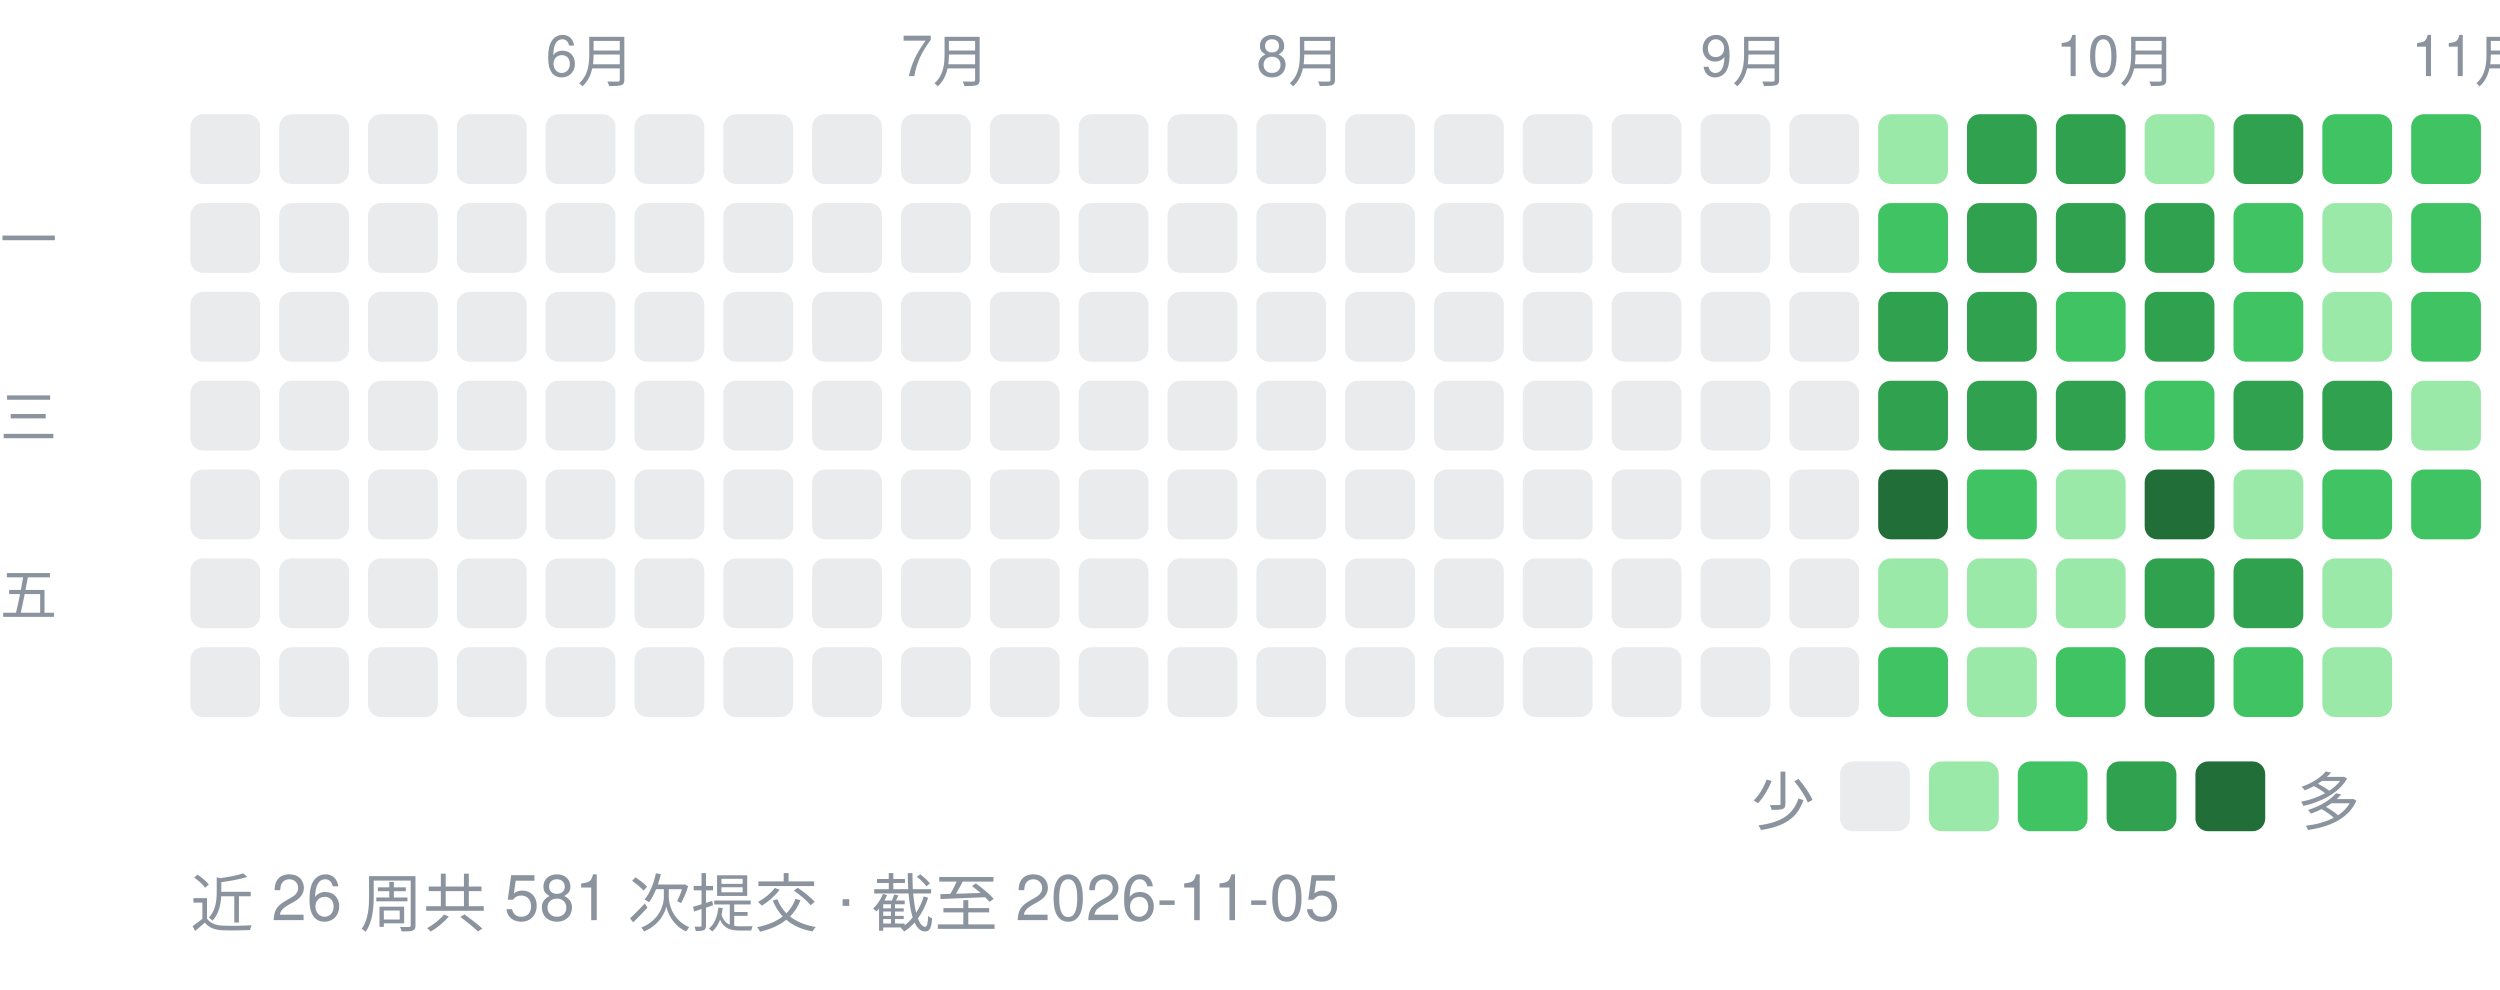
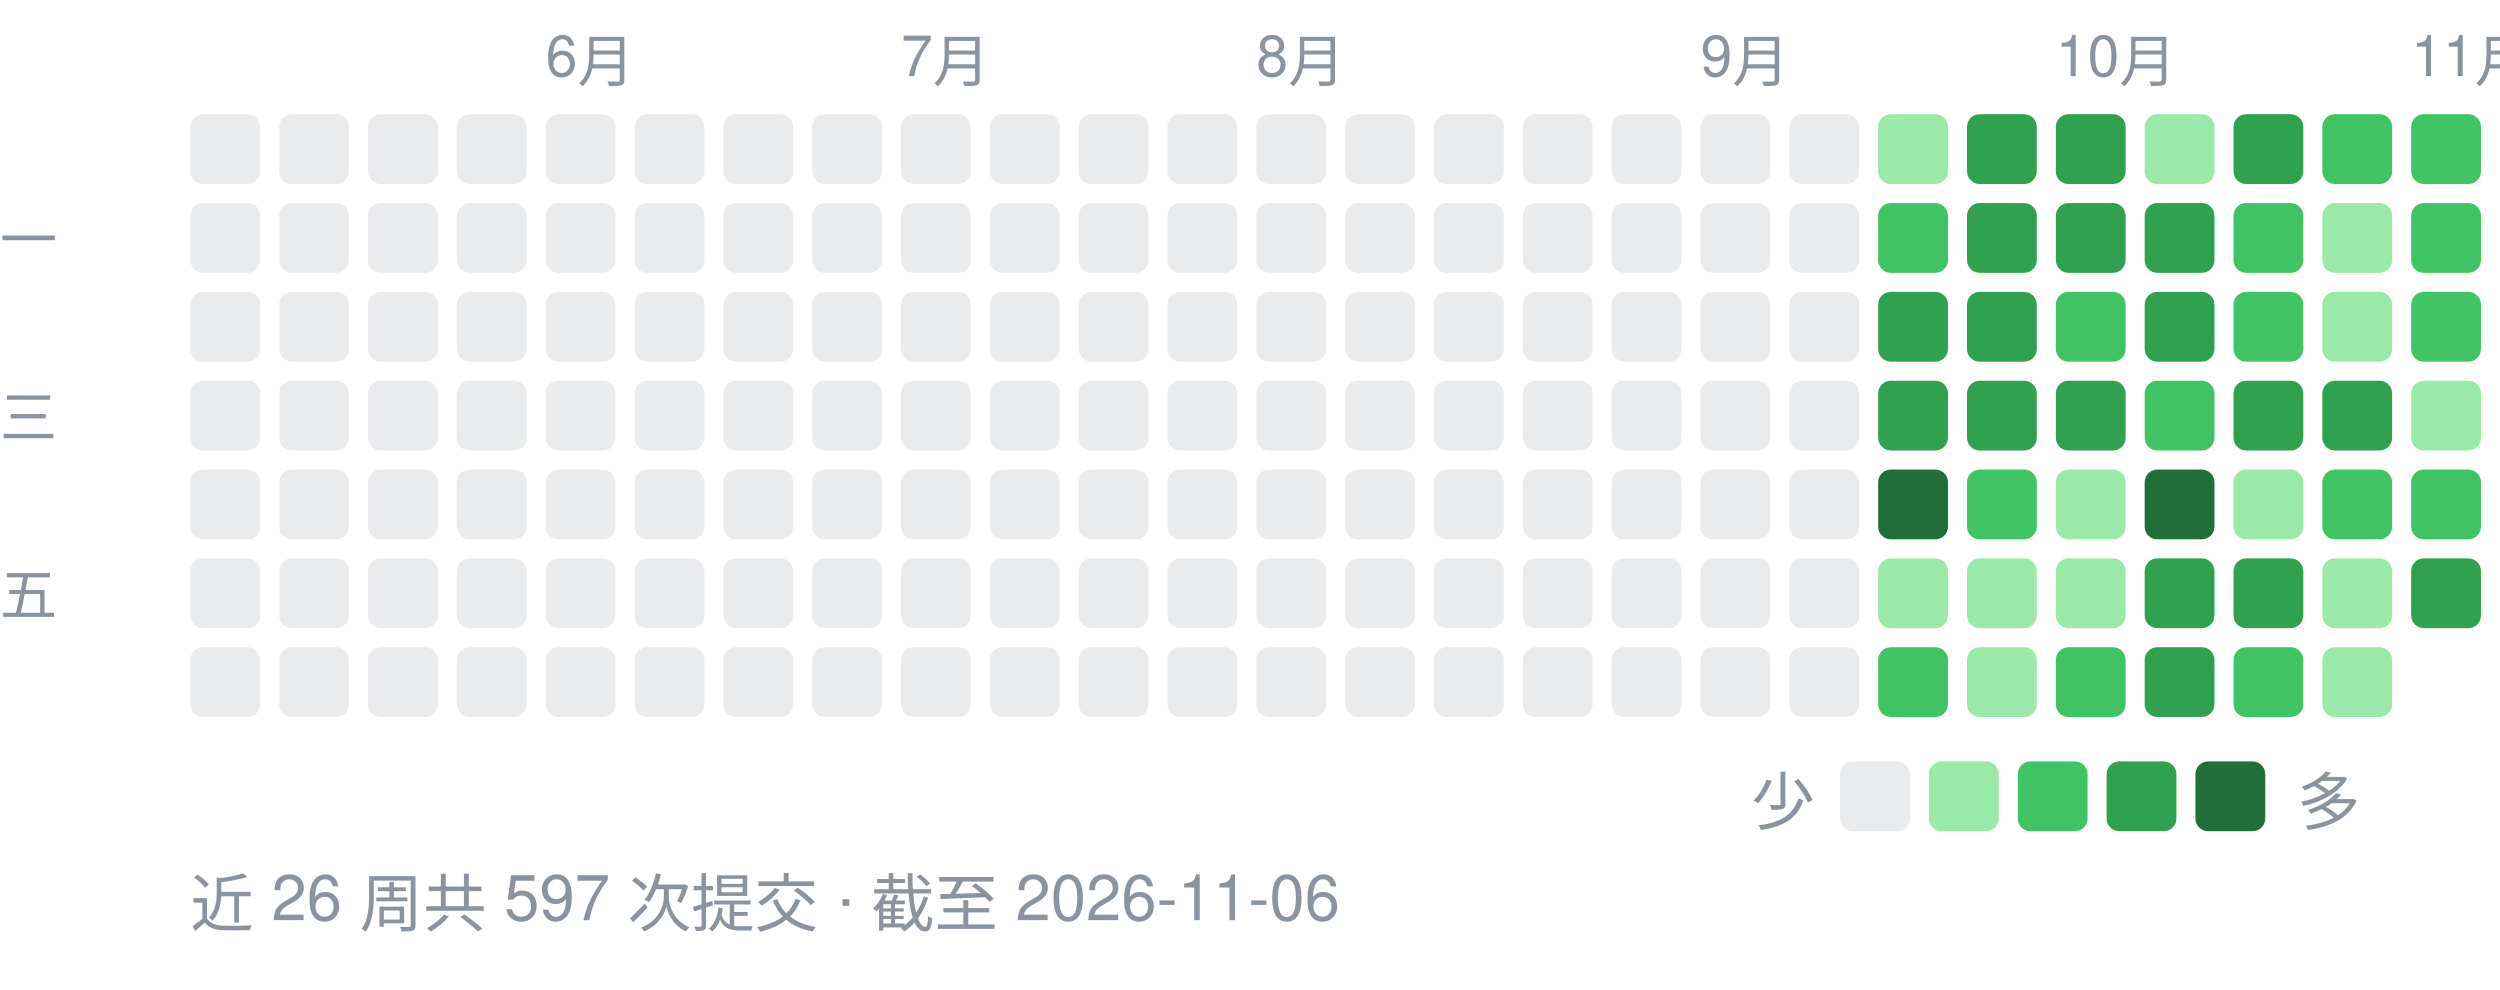
<svg xmlns="http://www.w3.org/2000/svg" width="394" height="156" viewBox="0 0 394 156" role="img">
  <g font-family="-apple-system,BlinkMacSystemFont,Segoe UI,Helvetica,Arial,PingFang SC,sans-serif" font-size="9" fill="#8b949e">
    <text x="86" y="12">6月</text>
    <text x="142" y="12">7月</text>
    <text x="198" y="12">8月</text>
    <text x="268" y="12">9月</text>
    <text x="324" y="12">10月</text>
    <text x="380" y="12">11月</text>
    <text x="0" y="41">一</text>
    <text x="0" y="69">三</text>
    <text x="0" y="97">五</text>
  </g>
  <rect x="30" y="18" width="11" height="11" rx="2" fill="rgba(139,148,158,0.18)" />
  <rect x="30" y="32" width="11" height="11" rx="2" fill="rgba(139,148,158,0.18)" />
  <rect x="30" y="46" width="11" height="11" rx="2" fill="rgba(139,148,158,0.18)" />
  <rect x="30" y="60" width="11" height="11" rx="2" fill="rgba(139,148,158,0.18)" />
  <rect x="30" y="74" width="11" height="11" rx="2" fill="rgba(139,148,158,0.18)" />
  <rect x="30" y="88" width="11" height="11" rx="2" fill="rgba(139,148,158,0.18)" />
  <rect x="30" y="102" width="11" height="11" rx="2" fill="rgba(139,148,158,0.18)" />
  <rect x="44" y="18" width="11" height="11" rx="2" fill="rgba(139,148,158,0.18)" />
  <rect x="44" y="32" width="11" height="11" rx="2" fill="rgba(139,148,158,0.18)" />
  <rect x="44" y="46" width="11" height="11" rx="2" fill="rgba(139,148,158,0.18)" />
  <rect x="44" y="60" width="11" height="11" rx="2" fill="rgba(139,148,158,0.18)" />
  <rect x="44" y="74" width="11" height="11" rx="2" fill="rgba(139,148,158,0.18)" />
  <rect x="44" y="88" width="11" height="11" rx="2" fill="rgba(139,148,158,0.18)" />
  <rect x="44" y="102" width="11" height="11" rx="2" fill="rgba(139,148,158,0.18)" />
  <rect x="58" y="18" width="11" height="11" rx="2" fill="rgba(139,148,158,0.18)" />
  <rect x="58" y="32" width="11" height="11" rx="2" fill="rgba(139,148,158,0.18)" />
  <rect x="58" y="46" width="11" height="11" rx="2" fill="rgba(139,148,158,0.18)" />
  <rect x="58" y="60" width="11" height="11" rx="2" fill="rgba(139,148,158,0.18)" />
  <rect x="58" y="74" width="11" height="11" rx="2" fill="rgba(139,148,158,0.18)" />
  <rect x="58" y="88" width="11" height="11" rx="2" fill="rgba(139,148,158,0.18)" />
  <rect x="58" y="102" width="11" height="11" rx="2" fill="rgba(139,148,158,0.18)" />
  <rect x="72" y="18" width="11" height="11" rx="2" fill="rgba(139,148,158,0.18)" />
  <rect x="72" y="32" width="11" height="11" rx="2" fill="rgba(139,148,158,0.18)" />
  <rect x="72" y="46" width="11" height="11" rx="2" fill="rgba(139,148,158,0.18)" />
  <rect x="72" y="60" width="11" height="11" rx="2" fill="rgba(139,148,158,0.18)" />
  <rect x="72" y="74" width="11" height="11" rx="2" fill="rgba(139,148,158,0.18)" />
  <rect x="72" y="88" width="11" height="11" rx="2" fill="rgba(139,148,158,0.18)" />
  <rect x="72" y="102" width="11" height="11" rx="2" fill="rgba(139,148,158,0.18)" />
  <rect x="86" y="18" width="11" height="11" rx="2" fill="rgba(139,148,158,0.18)" />
  <rect x="86" y="32" width="11" height="11" rx="2" fill="rgba(139,148,158,0.18)" />
  <rect x="86" y="46" width="11" height="11" rx="2" fill="rgba(139,148,158,0.18)" />
  <rect x="86" y="60" width="11" height="11" rx="2" fill="rgba(139,148,158,0.18)" />
  <rect x="86" y="74" width="11" height="11" rx="2" fill="rgba(139,148,158,0.18)" />
  <rect x="86" y="88" width="11" height="11" rx="2" fill="rgba(139,148,158,0.18)" />
  <rect x="86" y="102" width="11" height="11" rx="2" fill="rgba(139,148,158,0.18)" />
  <rect x="100" y="18" width="11" height="11" rx="2" fill="rgba(139,148,158,0.18)" />
  <rect x="100" y="32" width="11" height="11" rx="2" fill="rgba(139,148,158,0.18)" />
  <rect x="100" y="46" width="11" height="11" rx="2" fill="rgba(139,148,158,0.18)" />
  <rect x="100" y="60" width="11" height="11" rx="2" fill="rgba(139,148,158,0.18)" />
  <rect x="100" y="74" width="11" height="11" rx="2" fill="rgba(139,148,158,0.18)" />
  <rect x="100" y="88" width="11" height="11" rx="2" fill="rgba(139,148,158,0.18)" />
  <rect x="100" y="102" width="11" height="11" rx="2" fill="rgba(139,148,158,0.18)" />
  <rect x="114" y="18" width="11" height="11" rx="2" fill="rgba(139,148,158,0.18)" />
  <rect x="114" y="32" width="11" height="11" rx="2" fill="rgba(139,148,158,0.18)" />
  <rect x="114" y="46" width="11" height="11" rx="2" fill="rgba(139,148,158,0.18)" />
  <rect x="114" y="60" width="11" height="11" rx="2" fill="rgba(139,148,158,0.18)" />
  <rect x="114" y="74" width="11" height="11" rx="2" fill="rgba(139,148,158,0.18)" />
  <rect x="114" y="88" width="11" height="11" rx="2" fill="rgba(139,148,158,0.18)" />
  <rect x="114" y="102" width="11" height="11" rx="2" fill="rgba(139,148,158,0.18)" />
  <rect x="128" y="18" width="11" height="11" rx="2" fill="rgba(139,148,158,0.18)" />
  <rect x="128" y="32" width="11" height="11" rx="2" fill="rgba(139,148,158,0.18)" />
  <rect x="128" y="46" width="11" height="11" rx="2" fill="rgba(139,148,158,0.18)" />
  <rect x="128" y="60" width="11" height="11" rx="2" fill="rgba(139,148,158,0.18)" />
  <rect x="128" y="74" width="11" height="11" rx="2" fill="rgba(139,148,158,0.18)" />
  <rect x="128" y="88" width="11" height="11" rx="2" fill="rgba(139,148,158,0.18)" />
  <rect x="128" y="102" width="11" height="11" rx="2" fill="rgba(139,148,158,0.18)" />
  <rect x="142" y="18" width="11" height="11" rx="2" fill="rgba(139,148,158,0.18)" />
  <rect x="142" y="32" width="11" height="11" rx="2" fill="rgba(139,148,158,0.18)" />
  <rect x="142" y="46" width="11" height="11" rx="2" fill="rgba(139,148,158,0.18)" />
  <rect x="142" y="60" width="11" height="11" rx="2" fill="rgba(139,148,158,0.18)" />
  <rect x="142" y="74" width="11" height="11" rx="2" fill="rgba(139,148,158,0.18)" />
  <rect x="142" y="88" width="11" height="11" rx="2" fill="rgba(139,148,158,0.18)" />
  <rect x="142" y="102" width="11" height="11" rx="2" fill="rgba(139,148,158,0.18)" />
  <rect x="156" y="18" width="11" height="11" rx="2" fill="rgba(139,148,158,0.18)" />
  <rect x="156" y="32" width="11" height="11" rx="2" fill="rgba(139,148,158,0.18)" />
  <rect x="156" y="46" width="11" height="11" rx="2" fill="rgba(139,148,158,0.18)" />
  <rect x="156" y="60" width="11" height="11" rx="2" fill="rgba(139,148,158,0.18)" />
  <rect x="156" y="74" width="11" height="11" rx="2" fill="rgba(139,148,158,0.18)" />
  <rect x="156" y="88" width="11" height="11" rx="2" fill="rgba(139,148,158,0.18)" />
  <rect x="156" y="102" width="11" height="11" rx="2" fill="rgba(139,148,158,0.18)" />
  <rect x="170" y="18" width="11" height="11" rx="2" fill="rgba(139,148,158,0.18)" />
  <rect x="170" y="32" width="11" height="11" rx="2" fill="rgba(139,148,158,0.18)" />
  <rect x="170" y="46" width="11" height="11" rx="2" fill="rgba(139,148,158,0.18)" />
  <rect x="170" y="60" width="11" height="11" rx="2" fill="rgba(139,148,158,0.18)" />
  <rect x="170" y="74" width="11" height="11" rx="2" fill="rgba(139,148,158,0.18)" />
  <rect x="170" y="88" width="11" height="11" rx="2" fill="rgba(139,148,158,0.18)" />
  <rect x="170" y="102" width="11" height="11" rx="2" fill="rgba(139,148,158,0.18)" />
  <rect x="184" y="18" width="11" height="11" rx="2" fill="rgba(139,148,158,0.18)" />
  <rect x="184" y="32" width="11" height="11" rx="2" fill="rgba(139,148,158,0.18)" />
  <rect x="184" y="46" width="11" height="11" rx="2" fill="rgba(139,148,158,0.18)" />
  <rect x="184" y="60" width="11" height="11" rx="2" fill="rgba(139,148,158,0.18)" />
  <rect x="184" y="74" width="11" height="11" rx="2" fill="rgba(139,148,158,0.18)" />
  <rect x="184" y="88" width="11" height="11" rx="2" fill="rgba(139,148,158,0.18)" />
  <rect x="184" y="102" width="11" height="11" rx="2" fill="rgba(139,148,158,0.18)" />
  <rect x="198" y="18" width="11" height="11" rx="2" fill="rgba(139,148,158,0.18)" />
  <rect x="198" y="32" width="11" height="11" rx="2" fill="rgba(139,148,158,0.18)" />
  <rect x="198" y="46" width="11" height="11" rx="2" fill="rgba(139,148,158,0.18)" />
  <rect x="198" y="60" width="11" height="11" rx="2" fill="rgba(139,148,158,0.18)" />
  <rect x="198" y="74" width="11" height="11" rx="2" fill="rgba(139,148,158,0.18)" />
  <rect x="198" y="88" width="11" height="11" rx="2" fill="rgba(139,148,158,0.18)" />
  <rect x="198" y="102" width="11" height="11" rx="2" fill="rgba(139,148,158,0.18)" />
  <rect x="212" y="18" width="11" height="11" rx="2" fill="rgba(139,148,158,0.18)" />
  <rect x="212" y="32" width="11" height="11" rx="2" fill="rgba(139,148,158,0.18)" />
  <rect x="212" y="46" width="11" height="11" rx="2" fill="rgba(139,148,158,0.18)" />
  <rect x="212" y="60" width="11" height="11" rx="2" fill="rgba(139,148,158,0.18)" />
  <rect x="212" y="74" width="11" height="11" rx="2" fill="rgba(139,148,158,0.18)" />
  <rect x="212" y="88" width="11" height="11" rx="2" fill="rgba(139,148,158,0.18)" />
  <rect x="212" y="102" width="11" height="11" rx="2" fill="rgba(139,148,158,0.18)" />
  <rect x="226" y="18" width="11" height="11" rx="2" fill="rgba(139,148,158,0.18)" />
  <rect x="226" y="32" width="11" height="11" rx="2" fill="rgba(139,148,158,0.18)" />
  <rect x="226" y="46" width="11" height="11" rx="2" fill="rgba(139,148,158,0.18)" />
  <rect x="226" y="60" width="11" height="11" rx="2" fill="rgba(139,148,158,0.18)" />
  <rect x="226" y="74" width="11" height="11" rx="2" fill="rgba(139,148,158,0.18)" />
  <rect x="226" y="88" width="11" height="11" rx="2" fill="rgba(139,148,158,0.18)" />
  <rect x="226" y="102" width="11" height="11" rx="2" fill="rgba(139,148,158,0.18)" />
  <rect x="240" y="18" width="11" height="11" rx="2" fill="rgba(139,148,158,0.18)" />
  <rect x="240" y="32" width="11" height="11" rx="2" fill="rgba(139,148,158,0.18)" />
  <rect x="240" y="46" width="11" height="11" rx="2" fill="rgba(139,148,158,0.18)" />
  <rect x="240" y="60" width="11" height="11" rx="2" fill="rgba(139,148,158,0.18)" />
  <rect x="240" y="74" width="11" height="11" rx="2" fill="rgba(139,148,158,0.18)" />
  <rect x="240" y="88" width="11" height="11" rx="2" fill="rgba(139,148,158,0.18)" />
  <rect x="240" y="102" width="11" height="11" rx="2" fill="rgba(139,148,158,0.18)" />
  <rect x="254" y="18" width="11" height="11" rx="2" fill="rgba(139,148,158,0.18)" />
  <rect x="254" y="32" width="11" height="11" rx="2" fill="rgba(139,148,158,0.18)" />
  <rect x="254" y="46" width="11" height="11" rx="2" fill="rgba(139,148,158,0.18)" />
  <rect x="254" y="60" width="11" height="11" rx="2" fill="rgba(139,148,158,0.18)" />
  <rect x="254" y="74" width="11" height="11" rx="2" fill="rgba(139,148,158,0.18)" />
  <rect x="254" y="88" width="11" height="11" rx="2" fill="rgba(139,148,158,0.18)" />
  <rect x="254" y="102" width="11" height="11" rx="2" fill="rgba(139,148,158,0.18)" />
  <rect x="268" y="18" width="11" height="11" rx="2" fill="rgba(139,148,158,0.18)" />
  <rect x="268" y="32" width="11" height="11" rx="2" fill="rgba(139,148,158,0.18)" />
  <rect x="268" y="46" width="11" height="11" rx="2" fill="rgba(139,148,158,0.18)" />
  <rect x="268" y="60" width="11" height="11" rx="2" fill="rgba(139,148,158,0.18)" />
  <rect x="268" y="74" width="11" height="11" rx="2" fill="rgba(139,148,158,0.18)" />
  <rect x="268" y="88" width="11" height="11" rx="2" fill="rgba(139,148,158,0.18)" />
  <rect x="268" y="102" width="11" height="11" rx="2" fill="rgba(139,148,158,0.18)" />
  <rect x="282" y="18" width="11" height="11" rx="2" fill="rgba(139,148,158,0.18)" />
  <rect x="282" y="32" width="11" height="11" rx="2" fill="rgba(139,148,158,0.18)" />
  <rect x="282" y="46" width="11" height="11" rx="2" fill="rgba(139,148,158,0.18)" />
  <rect x="282" y="60" width="11" height="11" rx="2" fill="rgba(139,148,158,0.18)" />
  <rect x="282" y="74" width="11" height="11" rx="2" fill="rgba(139,148,158,0.18)" />
  <rect x="282" y="88" width="11" height="11" rx="2" fill="rgba(139,148,158,0.18)" />
  <rect x="282" y="102" width="11" height="11" rx="2" fill="rgba(139,148,158,0.18)" />
  <rect x="296" y="18" width="11" height="11" rx="2" fill="#9be9a8" />
  <rect x="296" y="32" width="11" height="11" rx="2" fill="#40c463" />
  <rect x="296" y="46" width="11" height="11" rx="2" fill="#30a14e" />
  <rect x="296" y="60" width="11" height="11" rx="2" fill="#30a14e" />
  <rect x="296" y="74" width="11" height="11" rx="2" fill="#216e39" />
  <rect x="296" y="88" width="11" height="11" rx="2" fill="#9be9a8" />
  <rect x="296" y="102" width="11" height="11" rx="2" fill="#40c463" />
  <rect x="310" y="18" width="11" height="11" rx="2" fill="#30a14e" />
  <rect x="310" y="32" width="11" height="11" rx="2" fill="#30a14e" />
  <rect x="310" y="46" width="11" height="11" rx="2" fill="#30a14e" />
  <rect x="310" y="60" width="11" height="11" rx="2" fill="#30a14e" />
  <rect x="310" y="74" width="11" height="11" rx="2" fill="#40c463" />
  <rect x="310" y="88" width="11" height="11" rx="2" fill="#9be9a8" />
  <rect x="310" y="102" width="11" height="11" rx="2" fill="#9be9a8" />
  <rect x="324" y="18" width="11" height="11" rx="2" fill="#30a14e" />
  <rect x="324" y="32" width="11" height="11" rx="2" fill="#30a14e" />
  <rect x="324" y="46" width="11" height="11" rx="2" fill="#40c463" />
  <rect x="324" y="60" width="11" height="11" rx="2" fill="#30a14e" />
  <rect x="324" y="74" width="11" height="11" rx="2" fill="#9be9a8" />
  <rect x="324" y="88" width="11" height="11" rx="2" fill="#9be9a8" />
  <rect x="324" y="102" width="11" height="11" rx="2" fill="#40c463" />
  <rect x="338" y="18" width="11" height="11" rx="2" fill="#9be9a8" />
  <rect x="338" y="32" width="11" height="11" rx="2" fill="#30a14e" />
  <rect x="338" y="46" width="11" height="11" rx="2" fill="#30a14e" />
  <rect x="338" y="60" width="11" height="11" rx="2" fill="#40c463" />
  <rect x="338" y="74" width="11" height="11" rx="2" fill="#216e39" />
  <rect x="338" y="88" width="11" height="11" rx="2" fill="#30a14e" />
  <rect x="338" y="102" width="11" height="11" rx="2" fill="#30a14e" />
  <rect x="352" y="18" width="11" height="11" rx="2" fill="#30a14e" />
  <rect x="352" y="32" width="11" height="11" rx="2" fill="#40c463" />
  <rect x="352" y="46" width="11" height="11" rx="2" fill="#40c463" />
  <rect x="352" y="60" width="11" height="11" rx="2" fill="#30a14e" />
  <rect x="352" y="74" width="11" height="11" rx="2" fill="#9be9a8" />
  <rect x="352" y="88" width="11" height="11" rx="2" fill="#30a14e" />
  <rect x="352" y="102" width="11" height="11" rx="2" fill="#40c463" />
  <rect x="366" y="18" width="11" height="11" rx="2" fill="#40c463" />
  <rect x="366" y="32" width="11" height="11" rx="2" fill="#9be9a8" />
  <rect x="366" y="46" width="11" height="11" rx="2" fill="#9be9a8" />
  <rect x="366" y="60" width="11" height="11" rx="2" fill="#30a14e" />
  <rect x="366" y="74" width="11" height="11" rx="2" fill="#40c463" />
  <rect x="366" y="88" width="11" height="11" rx="2" fill="#9be9a8" />
  <rect x="366" y="102" width="11" height="11" rx="2" fill="#9be9a8" />
  <rect x="380" y="18" width="11" height="11" rx="2" fill="#40c463" />
  <rect x="380" y="32" width="11" height="11" rx="2" fill="#40c463" />
  <rect x="380" y="46" width="11" height="11" rx="2" fill="#40c463" />
  <rect x="380" y="60" width="11" height="11" rx="2" fill="#9be9a8" />
  <rect x="380" y="74" width="11" height="11" rx="2" fill="#40c463" />
+   <rect x="380" y="88" width="11" height="11" rx="2" fill="#30a14e" />
  <g font-family="-apple-system,BlinkMacSystemFont,Segoe UI,Helvetica,Arial,PingFang SC,sans-serif" font-size="10" fill="#8b949e">
-     <text x="30" y="146">近 26 周共 581 次提交 · 截至 2026-11-05</text>
+     <text x="30" y="146">近 26 周共 597 次提交 · 截至 2026-11-06</text>
    <text x="286" y="130" text-anchor="end">少</text>
    <rect x="290" y="120" width="11" height="11" rx="2" fill="rgba(139,148,158,0.18)" />
    <rect x="304" y="120" width="11" height="11" rx="2" fill="#9be9a8" />
    <rect x="318" y="120" width="11" height="11" rx="2" fill="#40c463" />
    <rect x="332" y="120" width="11" height="11" rx="2" fill="#30a14e" />
    <rect x="346" y="120" width="11" height="11" rx="2" fill="#216e39" />
    <text x="362" y="130">多</text>
  </g>
</svg>
